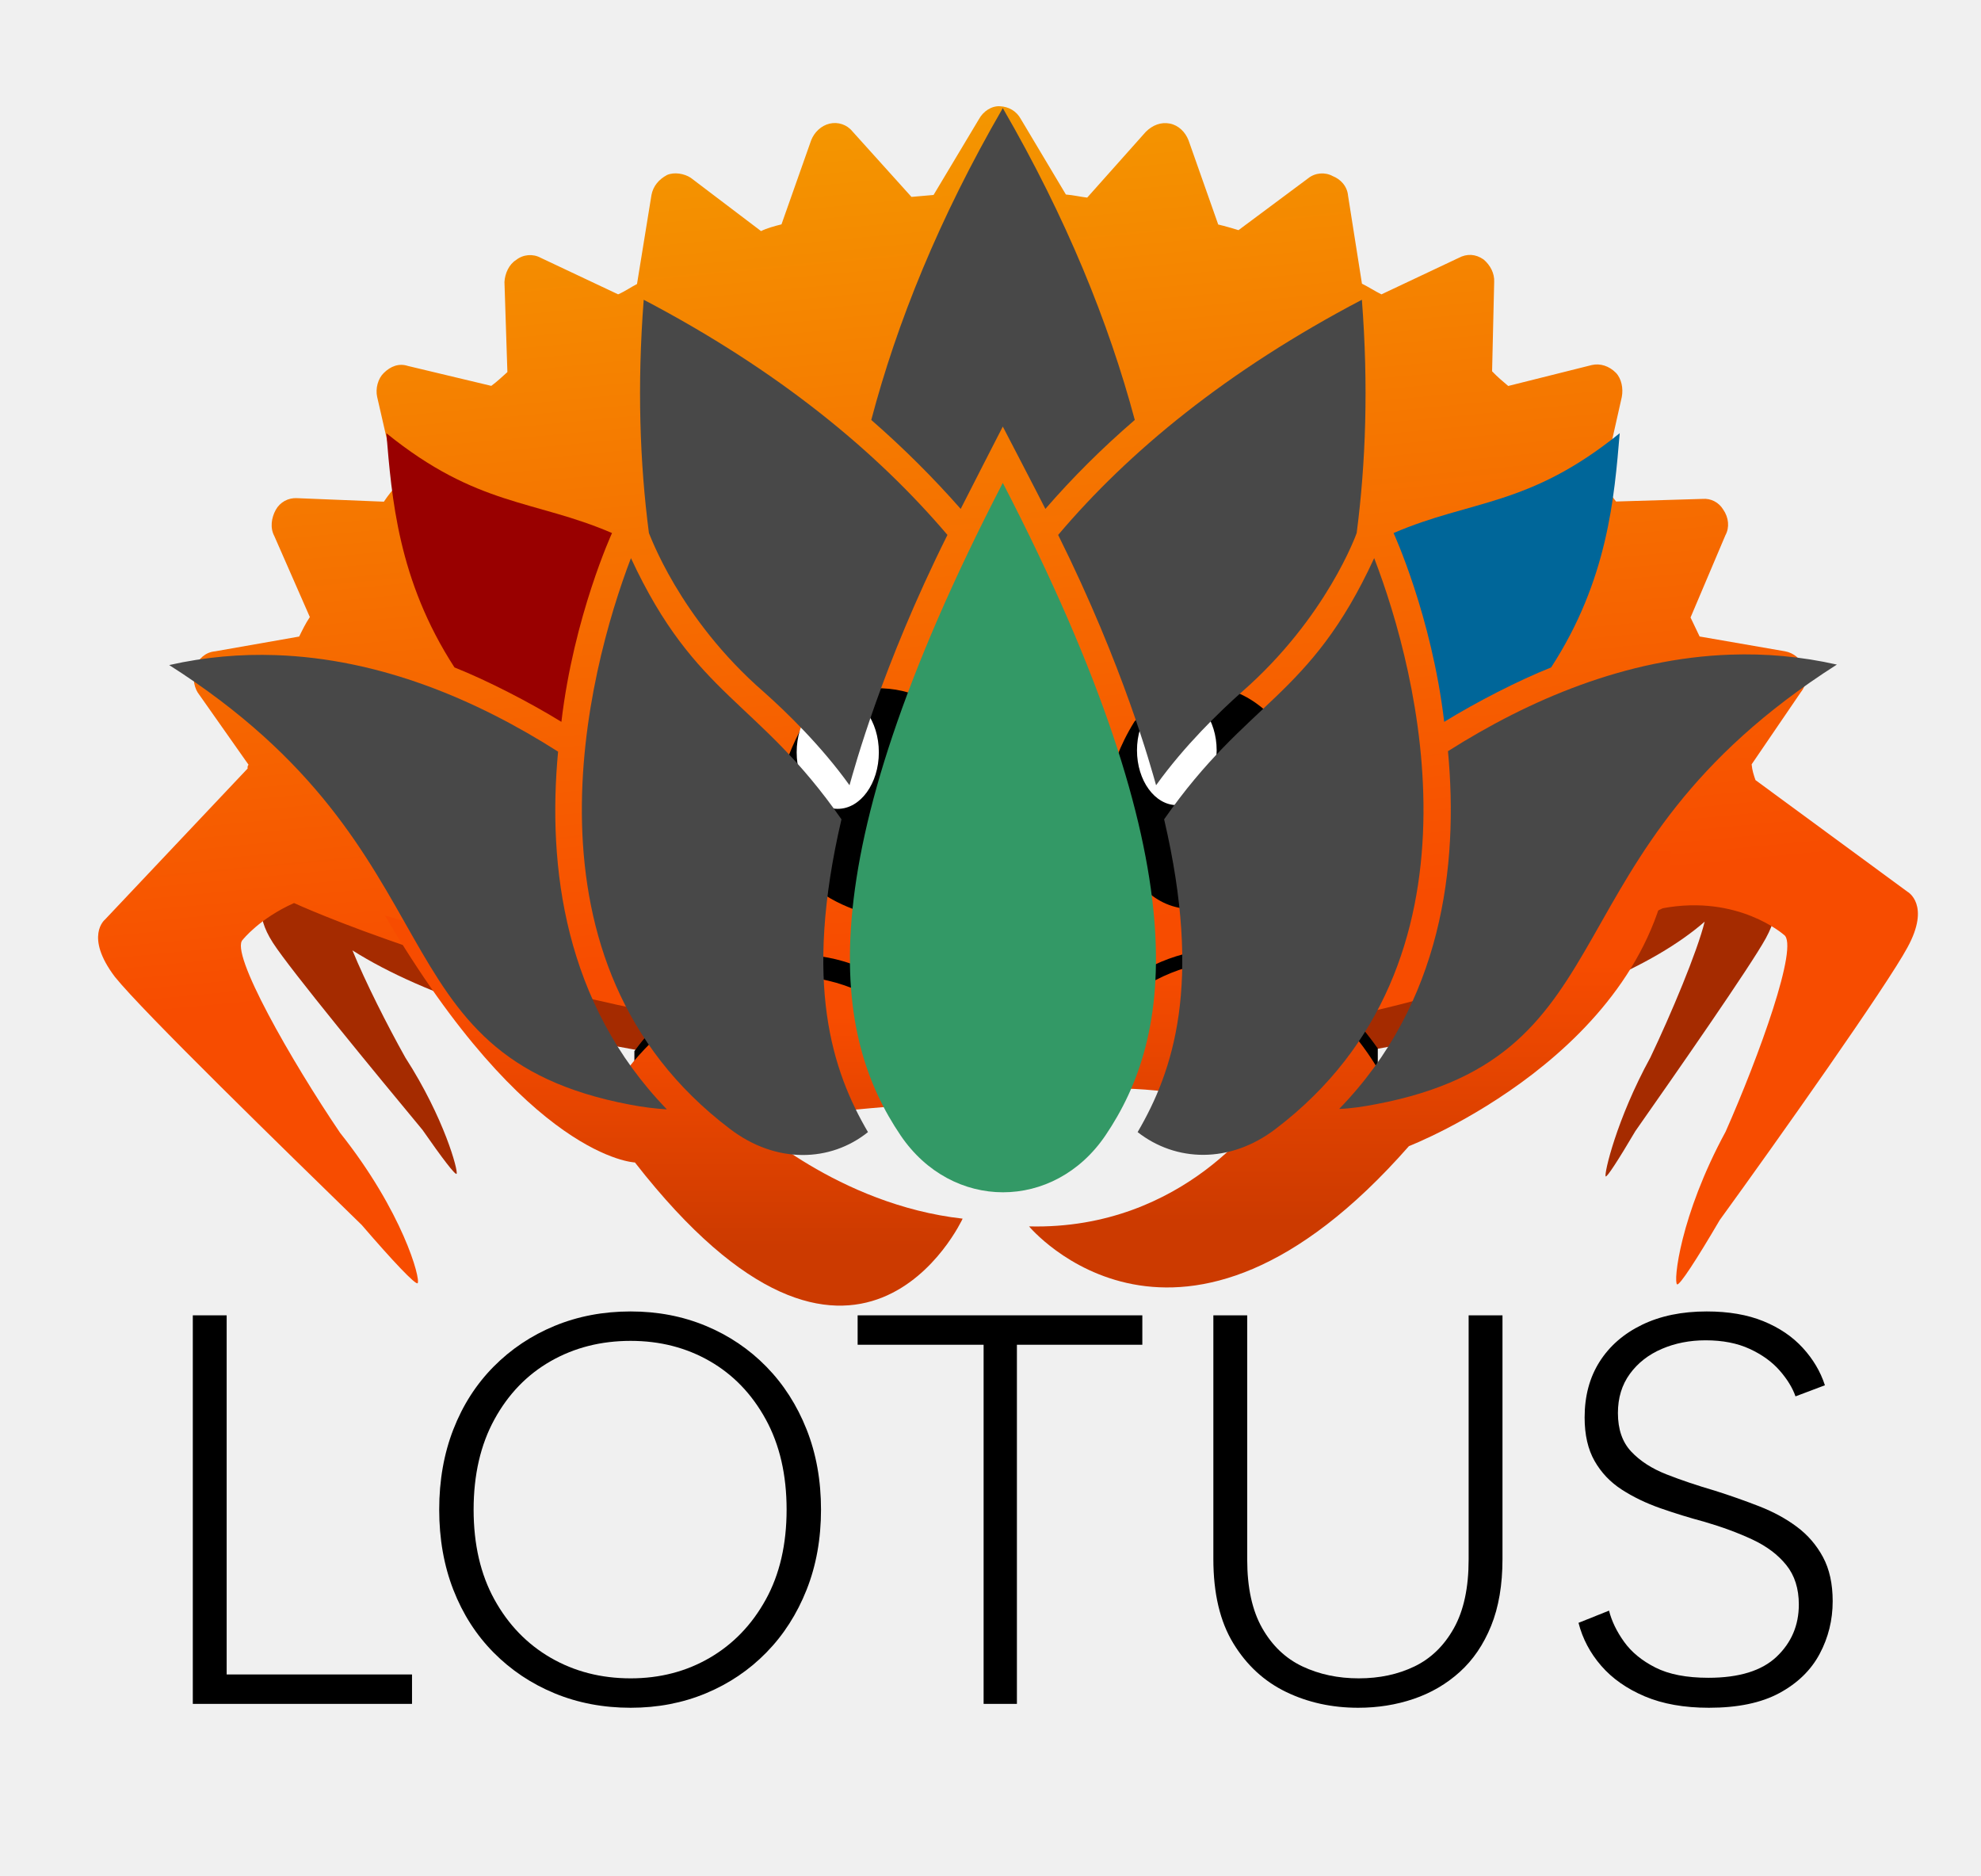
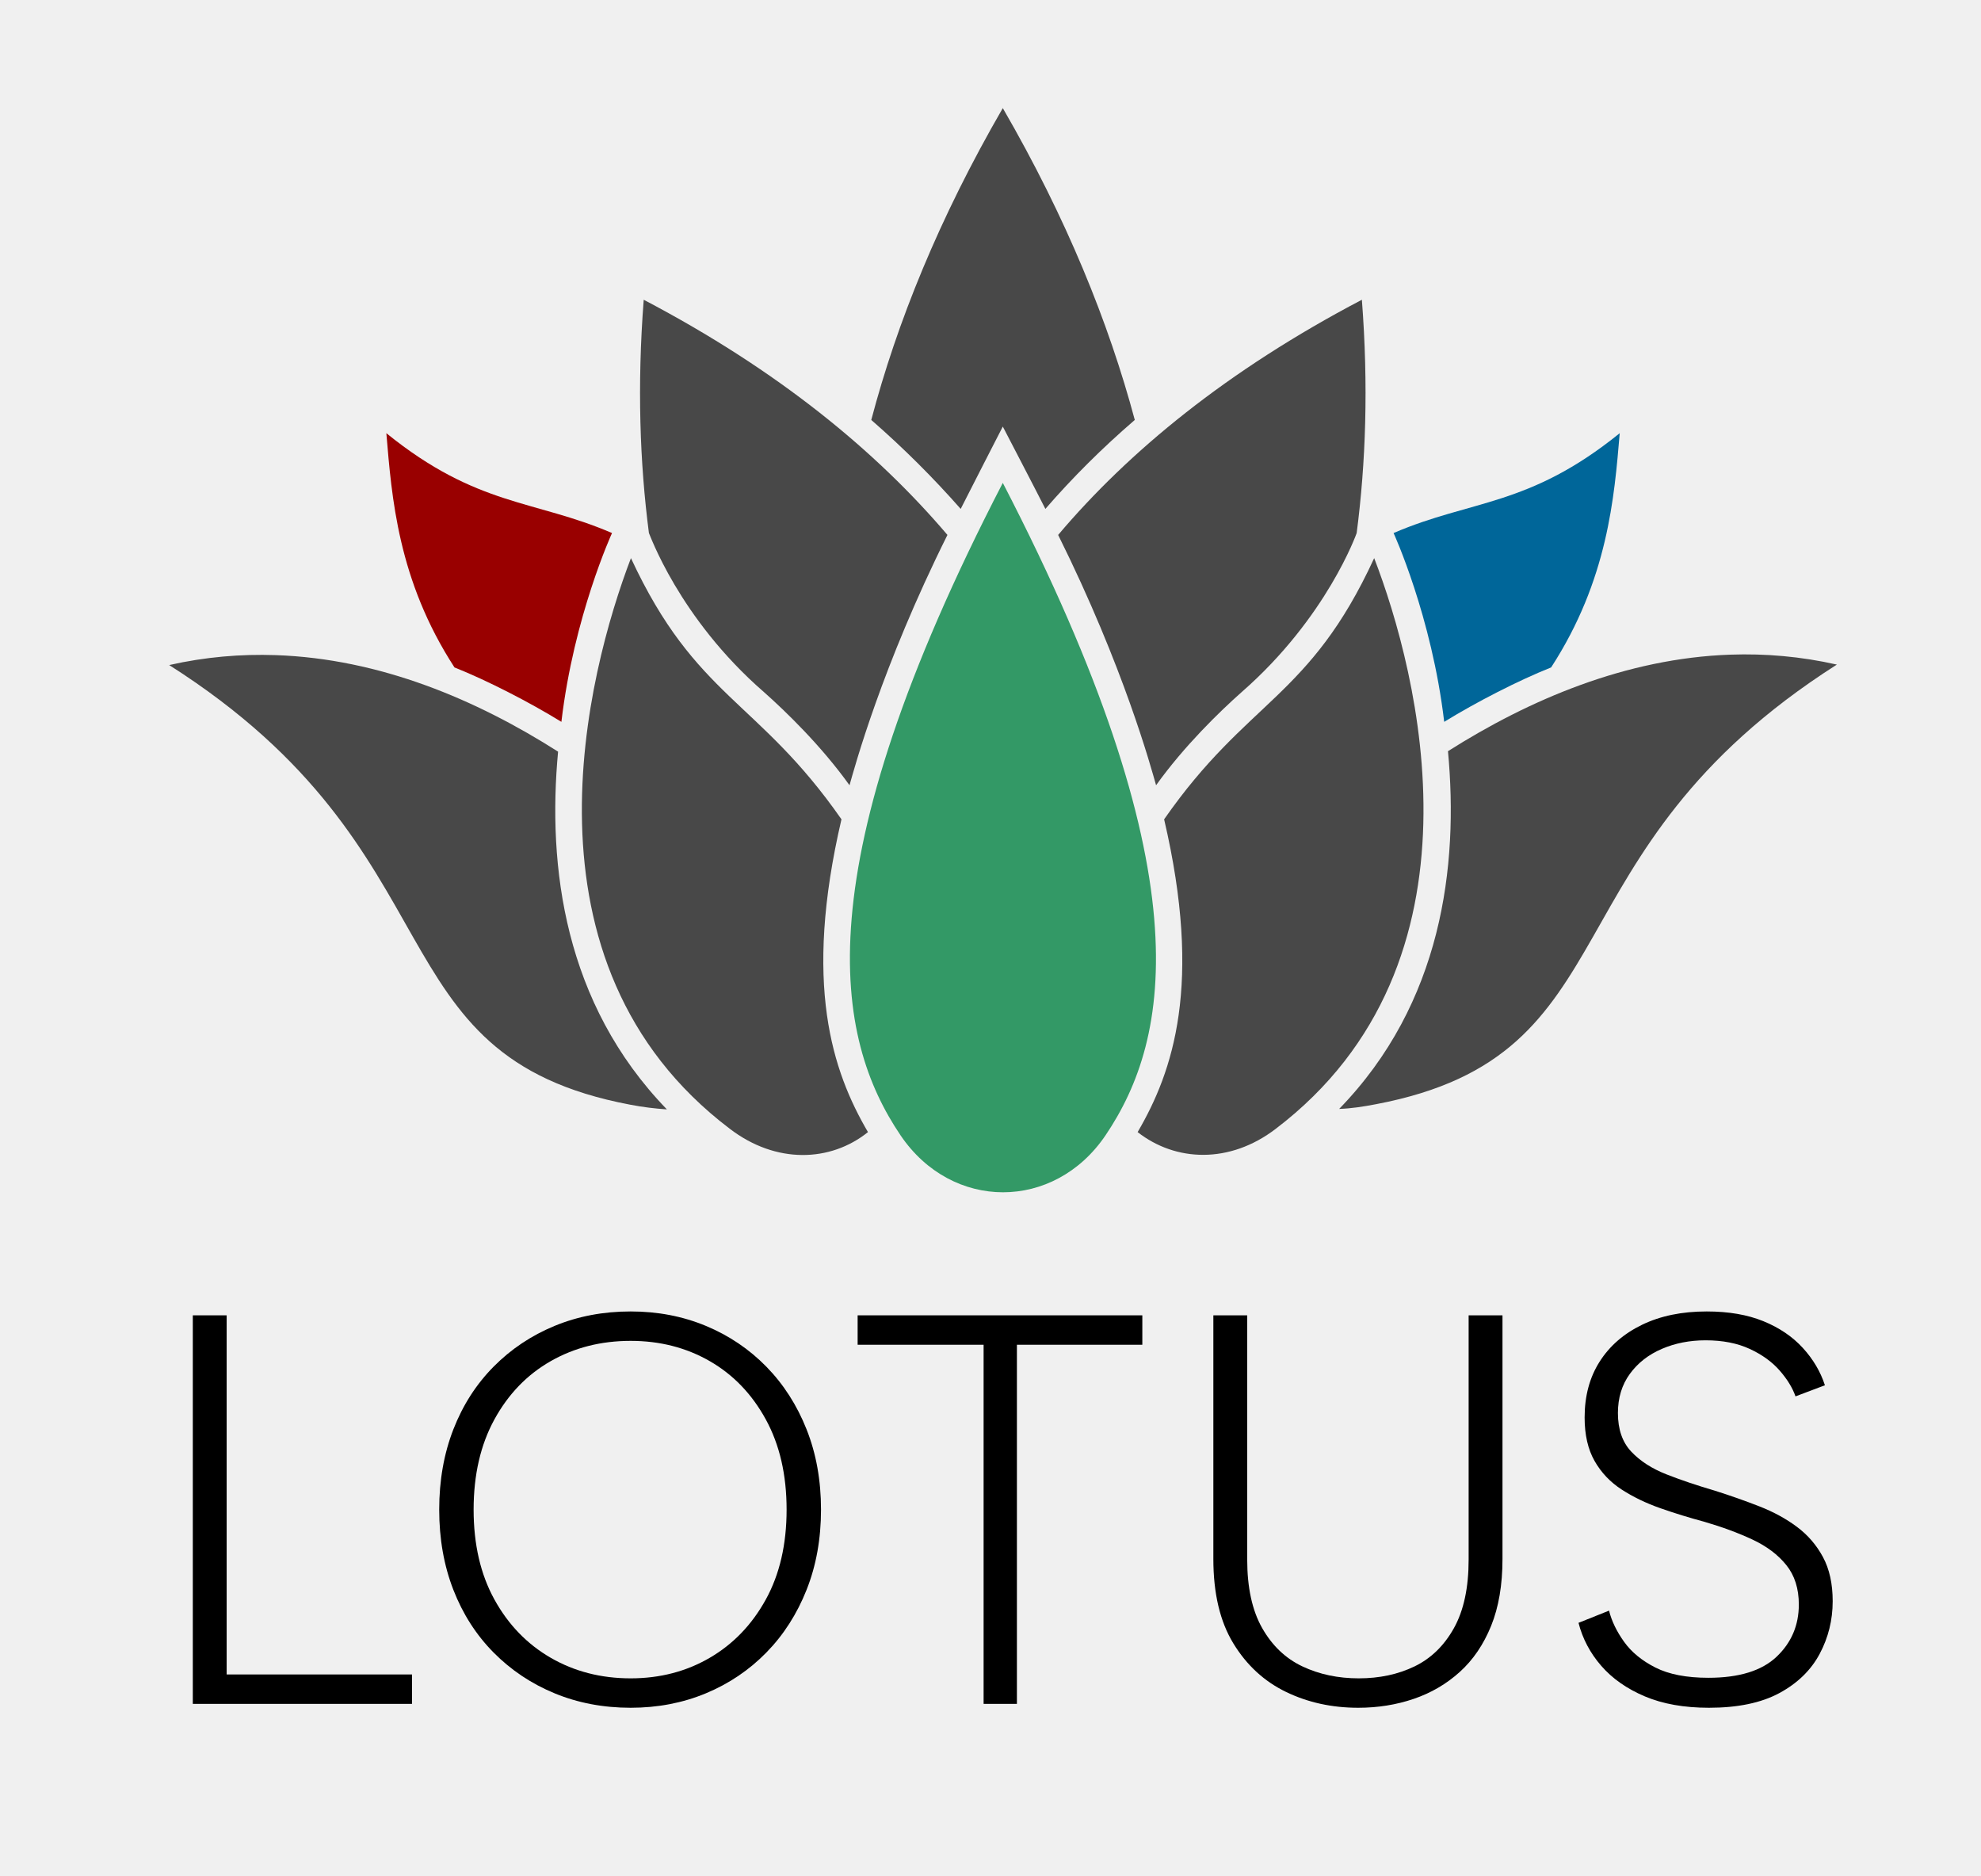
<svg xmlns="http://www.w3.org/2000/svg" viewBox="-60.090 -65.060 1213.700 1148.690" xml:space="preserve" style="background:0 0;background-color:transparent">
  <defs>
    <style type="text/css">path{fill-opacity:1}</style>
    <linearGradient id="a" x1="0" x2="1" y1="0" y2="0" gradientTransform="matrix(1 0 0 -1 0 -.00065051)" gradientUnits="userSpaceOnUse">
      <stop offset="0" style="stop-color:#f74c00;stop-opacity:1" />
      <stop offset=".33" style="stop-color:#f74c00;stop-opacity:1" />
      <stop offset="1" style="stop-color:#f49600;stop-opacity:1" />
    </linearGradient>
    <linearGradient id="b" x1="0" x2="1" y1="0" y2="0" gradientTransform="matrix(1 0 0 -1 0 .00000123)" gradientUnits="userSpaceOnUse">
      <stop offset="0" style="stop-color:#cc3a00;stop-opacity:1" />
      <stop offset=".15" style="stop-color:#cc3a00;stop-opacity:1" />
      <stop offset=".74" style="stop-color:#f74c00;stop-opacity:1" />
      <stop offset="1" style="stop-color:#f74c00;stop-opacity:1" />
    </linearGradient>
    <linearGradient id="c" x1="0" x2="1" y1="0" y2="0" gradientTransform="scale(1 -1)" gradientUnits="userSpaceOnUse">
      <stop offset="0" style="stop-color:#cc3a00;stop-opacity:1" />
      <stop offset=".15" style="stop-color:#cc3a00;stop-opacity:1" />
      <stop offset=".74" style="stop-color:#f74c00;stop-opacity:1" />
      <stop offset="1" style="stop-color:#f74c00;stop-opacity:1" />
    </linearGradient>
  </defs>
  <g id="logo-content">
    <g fill="currentColor" fill-rule="nonzero" stroke="none" transform="translate(-725.5608 -269.2746)">
      <path d="M804.34 1009.913V1229.893H917.9V1247.913H783.6V1009.913Z" />
      <path d="M1051.86 1250.293Q1026.7 1250.293 1005.28 1241.453Q983.86 1232.613 967.88 1216.463Q951.9 1200.313 943.23 1178.043Q934.56 1155.773 934.56 1128.913Q934.56 1102.053 943.23 1079.783Q951.9 1057.513 967.88 1041.363Q983.86 1025.213 1005.28 1016.373Q1026.7 1007.533 1051.86 1007.533Q1076.68 1007.533 1097.93 1016.373Q1119.18 1025.213 1134.99 1041.363Q1150.8 1057.513 1159.64 1079.783Q1168.48 1102.053 1168.48 1128.913Q1168.48 1155.773 1159.64 1178.043Q1150.8 1200.313 1134.99 1216.463Q1119.18 1232.613 1097.93 1241.453Q1076.68 1250.293 1051.86 1250.293ZM1051.86 1232.273Q1078.72 1232.273 1100.31 1219.693Q1121.9 1207.113 1134.65 1183.993Q1147.4 1160.873 1147.4 1128.913Q1147.4 1096.953 1134.65 1073.663Q1121.9 1050.373 1100.31 1037.963Q1078.72 1025.553 1051.86 1025.553Q1024.66 1025.553 1002.9 1037.963Q981.14 1050.373 968.39 1073.663Q955.64 1096.953 955.64 1128.913Q955.64 1160.873 968.39 1183.993Q981.14 1207.113 1002.9 1219.693Q1024.66 1232.273 1051.86 1232.273Z" />
      <path d="M1190.92 1009.913H1365.34V1027.933H1288.5V1247.913H1268.1V1027.933H1190.92Z" />
      <path d="M1408.86 1009.913H1429.6V1159.513Q1429.6 1185.353 1438.78 1201.503Q1447.96 1217.653 1463.43 1224.963Q1478.9 1232.273 1497.94 1232.273Q1516.98 1232.273 1532.11 1224.963Q1547.24 1217.653 1556.25 1201.503Q1565.26 1185.353 1565.26 1159.513V1009.913H1586.0V1159.173Q1586.0 1182.973 1579.03 1200.143Q1572.06 1217.313 1559.82 1228.363Q1547.58 1239.413 1531.6 1244.853Q1515.62 1250.293 1497.6 1250.293Q1473.46 1250.293 1453.4 1240.603Q1433.34 1230.913 1421.1 1210.853Q1408.86 1190.793 1408.86 1159.173Z" />
      <path d="M1651.28 1190.793Q1653.66 1200.313 1660.46 1209.833Q1667.26 1219.353 1679.67 1225.643Q1692.08 1231.933 1712.14 1231.933Q1740.36 1231.933 1753.96 1219.013Q1767.56 1206.093 1767.56 1187.053Q1767.56 1172.433 1759.91 1162.913Q1752.26 1153.393 1739.17 1147.273Q1726.08 1141.153 1709.76 1136.393Q1695.82 1132.653 1682.73 1128.063Q1669.64 1123.473 1659.1 1116.673Q1648.56 1109.873 1642.44 1099.163Q1636.32 1088.453 1636.32 1072.473Q1636.32 1052.753 1645.5 1038.303Q1654.68 1023.853 1671.51 1015.693Q1688.34 1007.533 1711.12 1007.533Q1731.18 1007.533 1745.8 1013.483Q1760.42 1019.433 1769.94 1029.803Q1779.46 1040.173 1783.54 1052.753L1765.52 1059.553Q1762.8 1051.733 1755.83 1043.743Q1748.86 1035.753 1737.47 1030.483Q1726.08 1025.213 1710.44 1025.213Q1695.82 1025.213 1683.58 1030.483Q1671.34 1035.753 1664.03 1045.783Q1656.72 1055.813 1656.72 1069.753Q1656.72 1084.713 1664.88 1093.383Q1673.04 1102.053 1686.47 1107.323Q1699.9 1112.593 1716.22 1117.353Q1730.16 1121.773 1743.25 1126.873Q1756.34 1131.973 1766.37 1139.453Q1776.4 1146.933 1782.35 1157.983Q1788.3 1169.033 1788.3 1185.013Q1788.3 1202.353 1780.31 1217.313Q1772.32 1232.273 1755.66 1241.283Q1739.0 1250.293 1712.48 1250.293Q1689.7 1250.293 1673.21 1243.323Q1656.72 1236.353 1646.52 1224.623Q1636.32 1212.893 1632.58 1198.273Z" />
    </g>
-     <g style="clip-rule:evenodd;fill-rule:evenodd;stroke-linejoin:round;stroke-miterlimit:1.414">
-       <animateTransform fill="freeze" attributeName="transform" begin="mouseover" dur="1.6s" keyTimes="0;0.06;0.12;0.18;0.24;0.3;0.36;0.42;0.48;0.54;0.6;0.7;0.78;0.84;0.9;0.96;1" repeatCount="1" type="translate" values="0,0; -3,0; 3,0; -4,-2; 4,2; -5,0; 5,-1; -4,2; 4,-2; -3,1; 8,-2; 38,8; 116,-26; 228,14; 340,-40; 520,46; 1200,-92" />
-       <animateTransform fill="freeze" attributeName="transform" begin="mouseout" dur="1.6s" keyTimes="0;0.35;0.56;0.72;0.86;0.95;1" repeatCount="1" type="translate" values="1200,-92; 1200,-92; 500,42; 300,-28; 140,22; 40,-8; 0,0" />
-       <path d="M0-279.559c-121.238 0-231.39 14.576-312.939 38.329v202.901C-231.39-14.575-121.238 0 0 0c138.76 0 262.987-19.092 346.431-49.186V-230.37C262.987-260.465 138.76-279.559 0-279.559" style="fill:#a52b00;fill-rule:nonzero" transform="translate(554.9293 596.3542)" />
-       <path d="m0-53.32-14.211-29.441c.073-1.118.131-2.237.131-3.36 0-33.375-34.706-64.135-93.097-88.762V2.643c27.245-11.492 49.348-24.317 65.156-38.125-4.652 18.707-20.564 56.553-33.25 83.168-20.85 38.066-28.4 71.203-27.432 72.844.617 1.033 7.73-9.94 18.219-27.721C-60.074 58.028-13.82-8.373-4.575-25.287 5.897-44.461 0-53.32 0-53.32" style="fill:#a52b00;fill-rule:nonzero" transform="translate(1026.335 534.9762)" />
-       <path d="M0-99.954c0 6.428 1.293 12.76 3.788 18.969l-8.511 15.15s-6.818 8.846 5.188 27.508C11.055-21.872 64.1 42.54 92.097 76.271c12.026 17.293 20.179 27.945 20.893 26.916 1.124-1.633-7.476-34.1-31.359-71.141-11.144-19.895-24.454-46.252-32.442-65.721 22.303 14.116 51.483 26.92 86.152 37.94V-204.17C51.797-177.622 0-140.737 0-99.954" style="fill:#a52b00;fill-rule:nonzero" transform="translate(106.6493 550.7552)" />
-       <path d="M.991-.034.933.008v.018L.99.069C.996.073.999.08.998.087S.992.1.986.103L.92.133C.919.139.918.145.916.15l.048.053C.968.208.97.216.968.222.965.229.96.234.953.236L.882.254C.88.259.877.264.875.27L.91.33c.004.006.004.014 0 .02C.907.356.9.36.893.361L.82.365C.817.369.813.374.81.379l.022.066c.003.007.001.014-.004.02C.824.47.816.473.809.472L.737.462C.733.466.729.47.724.474l.009.07C.734.551.731.558.725.562S.711.568.704.565L.636.542C.631.546.626.549.621.552L.615.621C.615.629.61.635.604.638.597.641.589.641.583.638L.521.602C.52.603.519.603.518.603L.406.729S.394.747.359.725C.329.705.206.599.141.543.109.52.089.504.09.502.093.499.149.509.217.554.278.588.371.631.38.619c0 0 .016-.015.026-.044q.002.002 0 0S.091.024.305-.531c.006-.062-.03-.096-.03-.096C.266-.639.178-.598.12-.566c-.065.043-.118.053-.12.05-.001-.002.018-.017.049-.039.061-.053.178-.152.207-.171C.289-.748.301-.73.301-.73l.101.115c.004.001.008.002.013.002L.47-.658c.005-.005.013-.006.02-.004s.012.007.014.014l.018.068c.005.002.011.004.016.006l.064-.034c.006-.004.014-.004.021 0 .006.003.01.009.01.016l.004.07c.005.003.01.007.015.01l.069-.022c.007-.002.015-.001.02.003.006.005.009.012.008.019l-.011.069c.004.004.008.008.013.012l.072-.008c.007-.001.014.002.019.007.005.006.006.013.003.02l-.024.065c.003.005.007.01.01.015l.072.005c.008 0 .014.005.017.011.004.006.004.014 0 .02l-.037.06c.002.005.004.01.006.016l.07.018c.007.002.013.007.015.014s0 .014-.005.02L.92-.116c.001.005.003.011.004.017l.064.031c.007.003.011.009.012.016s-.003.014-.009.018M.406.575" style="fill:url(#a);fill-rule:nonzero" transform="matrix(-65.8097 -752.207 -752.207 65.8097 579.2923 755.6462)" />
-       <path d="M0 167.33c-1.664-1.42-2.536-2.262-2.536-2.262l142.542-11.677C23.733 0-69.418 122.193-79.333 135.855v31.475z" style="fill-rule:nonzero" transform="translate(407.9133 442.9632)" />
-       <path d="M0 171.974c1.663-1.42 2.536-2.264 2.536-2.264l-136.984-10.023C-18.12 0 69.421 126.835 79.335 140.497v31.477z" style="fill-rule:nonzero" transform="translate(704.7053 436.6672)" />
-       <path d="M1-.586s-.232.058-.476.421L.5-.064s.6.329-.076.795c0 0 .084-.145-.019-.534 0 0-.274.179-.265.539 0 0-.415-.345.184-.871 0 0 .215-.556.676-.601z" style="fill:url(#b);fill-rule:nonzero" transform="matrix(-.0000153 -267.211 -267.211 .0000153 767.0503 723.5642)" />
-       <path d="M0-92.063s43.486-47.615 86.974 0c0 0 34.17 63.492 0 95.234 0 0-55.912 44.444-86.974 0 0 0-37.275-34.921 0-95.234" style="fill-rule:nonzero" transform="translate(634.9773 468.9442)" />
-       <path d="M0 .002c0 18.541-10.93 33.572-24.408 33.572-13.477 0-24.406-15.031-24.406-33.572s10.929-33.574 24.406-33.574C-10.93-33.572 0-18.539 0 .002" style="fill:#fff;fill-rule:nonzero" transform="translate(685.3233 394.5432)" />
-       <path d="M0-98.439s74.596-33.028 94.956 40.691c0 0 21.327 85.926-61.259 90.776 0 0-105.31-20.283-33.697-131.467" style="fill-rule:nonzero" transform="translate(440.8853 462.3182)" />
-       <path d="M0 0c0 19.119-11.27 34.627-25.173 34.627-13.898 0-25.171-15.508-25.171-34.627 0-19.124 11.273-34.627 25.171-34.627C-11.27-34.627 0-19.124 0 0" style="fill:#fff;fill-rule:nonzero" transform="translate(478.3513 395.7622)" />
-       <path d="M.367.129c-.731-.57-.144-.84-.144-.84.036.32.249.547.249.547C.521-.548.525-.77.525-.77c.678.514.064.931.064.931.038.104.183.211.317.29L1 .77C.376.403.367.129.367.129" style="fill:url(#c);fill-rule:nonzero" transform="matrix(-.0000153 -239.021 -239.021 .0000153 359.7463 734.7222)" />
-     </g>
    <path d="M1279.855 270.436c-39.086 67.512-64.844 131.369-80.579 191.013 19.797 17.259 38.032 35.457 54.782 54.492 3.807-7.614 25.797-50.435 25.797-50.434 0 0 22.28 42.82 26.087 50.434 16.497-19.035 34.732-37.234 54.782-54.492-15.989-59.644-41.785-123.501-80.869-191.013m-219.998 117.39c-4.061 52.538-2.395 100.005 3.188 142.898.254 0 18.15 51.959 70.434 97.391 13.452 11.929 35.205 32.99 52.463 57.101 3.046-10.66 19.643-72.369 60-153.332-43.401-51.015-103.344-100.656-186.086-144.057m439.997 0c-82.74 43.401-142.939 93.042-186.085 144.057 40.355 81.217 56.955 142.672 60 153.332 17.259-24.111 39.012-45.172 52.463-57.101 52.284-45.685 70.435-97.391 70.435-97.391 5.584-42.893 7.248-90.36 3.188-142.898" style="fill:#484848;fill-opacity:1;fill-rule:nonzero;stroke:none;stroke-width:1.333" transform="translate(-725.5608 -269.2746)" />
    <path d="M902.177 469.565c3.299 39.086 6.967 89.925 41.739 143.477 19.797 7.868 45.71 21.15 65.507 33.333 7.614-64.72 31.014-115.651 31.014-115.651-47.715-20.558-82.423-15.982-138.26-61.159" style="fill:#900;fill-opacity:1;fill-rule:nonzero;stroke:none;stroke-width:1.333" transform="translate(-725.5608 -269.2746)" />
    <path d="M1657.823 469.565c-55.836 45.177-90.833 40.601-138.549 61.159 0 0 23.4 50.931 31.015 115.651 19.796-12.183 45.711-25.465 65.507-33.333 34.771-53.553 38.729-104.391 42.028-143.477" style="fill:#069;fill-opacity:1;fill-rule:nonzero;stroke:none;stroke-width:1.333" transform="translate(-725.5608 -269.2746)" />
    <path d="M1279.855 500c-123.095 237.815-102.963 340.063-62.608 399.707 31.472 46.446 94.035 46.447 125.507 0 40.355-59.644 60.197-161.892-62.898-399.707" style="fill:#396;fill-opacity:1;fill-rule:nonzero;stroke:none;stroke-width:1.333" transform="translate(-725.5608 -269.2746)" />
    <path d="M1052.031 546.086c-26.649 69.796-73.43 248.041 60.579 349.563 28.172 21.573 61.54 20.557 84.637 2.029-21.827-37.309-39.835-90.578-16.232-191.593-51.269-73.603-89.137-74.213-128.984-159.999m455.359 0c-39.593 86.04-77.425 86.396-128.695 159.999 23.604 101.014 5.596 154.284-16.232 191.593 23.351 18.274 56.465 19.544 84.637-2.029 133.755-101.776 87.192-279.767 60.289-349.563" style="fill:#484848;fill-opacity:1;fill-rule:nonzero;stroke:none;stroke-width:1.333" transform="translate(-725.5608 -269.2746)" />
    <path d="M1725.649 605.216c-63.9 2.225-123.171 27.531-173.043 59.13 6.599 70.558-3.723 154.409-66.667 219.129 7.361-.254 14.741-1.376 22.609-2.899 159.389-30.203 101.1-153.792 282.316-269.273-22.144-5.013-43.917-6.828-65.216-6.087m-891.298.29c-21.3-.722-43.073 1.074-65.217 6.087 181.216 115.227 122.928 239.071 282.317 269.273 7.868 1.523 15.248 2.39 22.608 2.899-62.943-64.974-73.265-148.825-66.666-219.129-49.873-31.789-109.143-56.965-173.042-59.13" style="fill:#484848;fill-opacity:1;fill-rule:nonzero;stroke:none;stroke-width:1.333" transform="translate(-725.5608 -269.2746)" />
  </g>
</svg>
